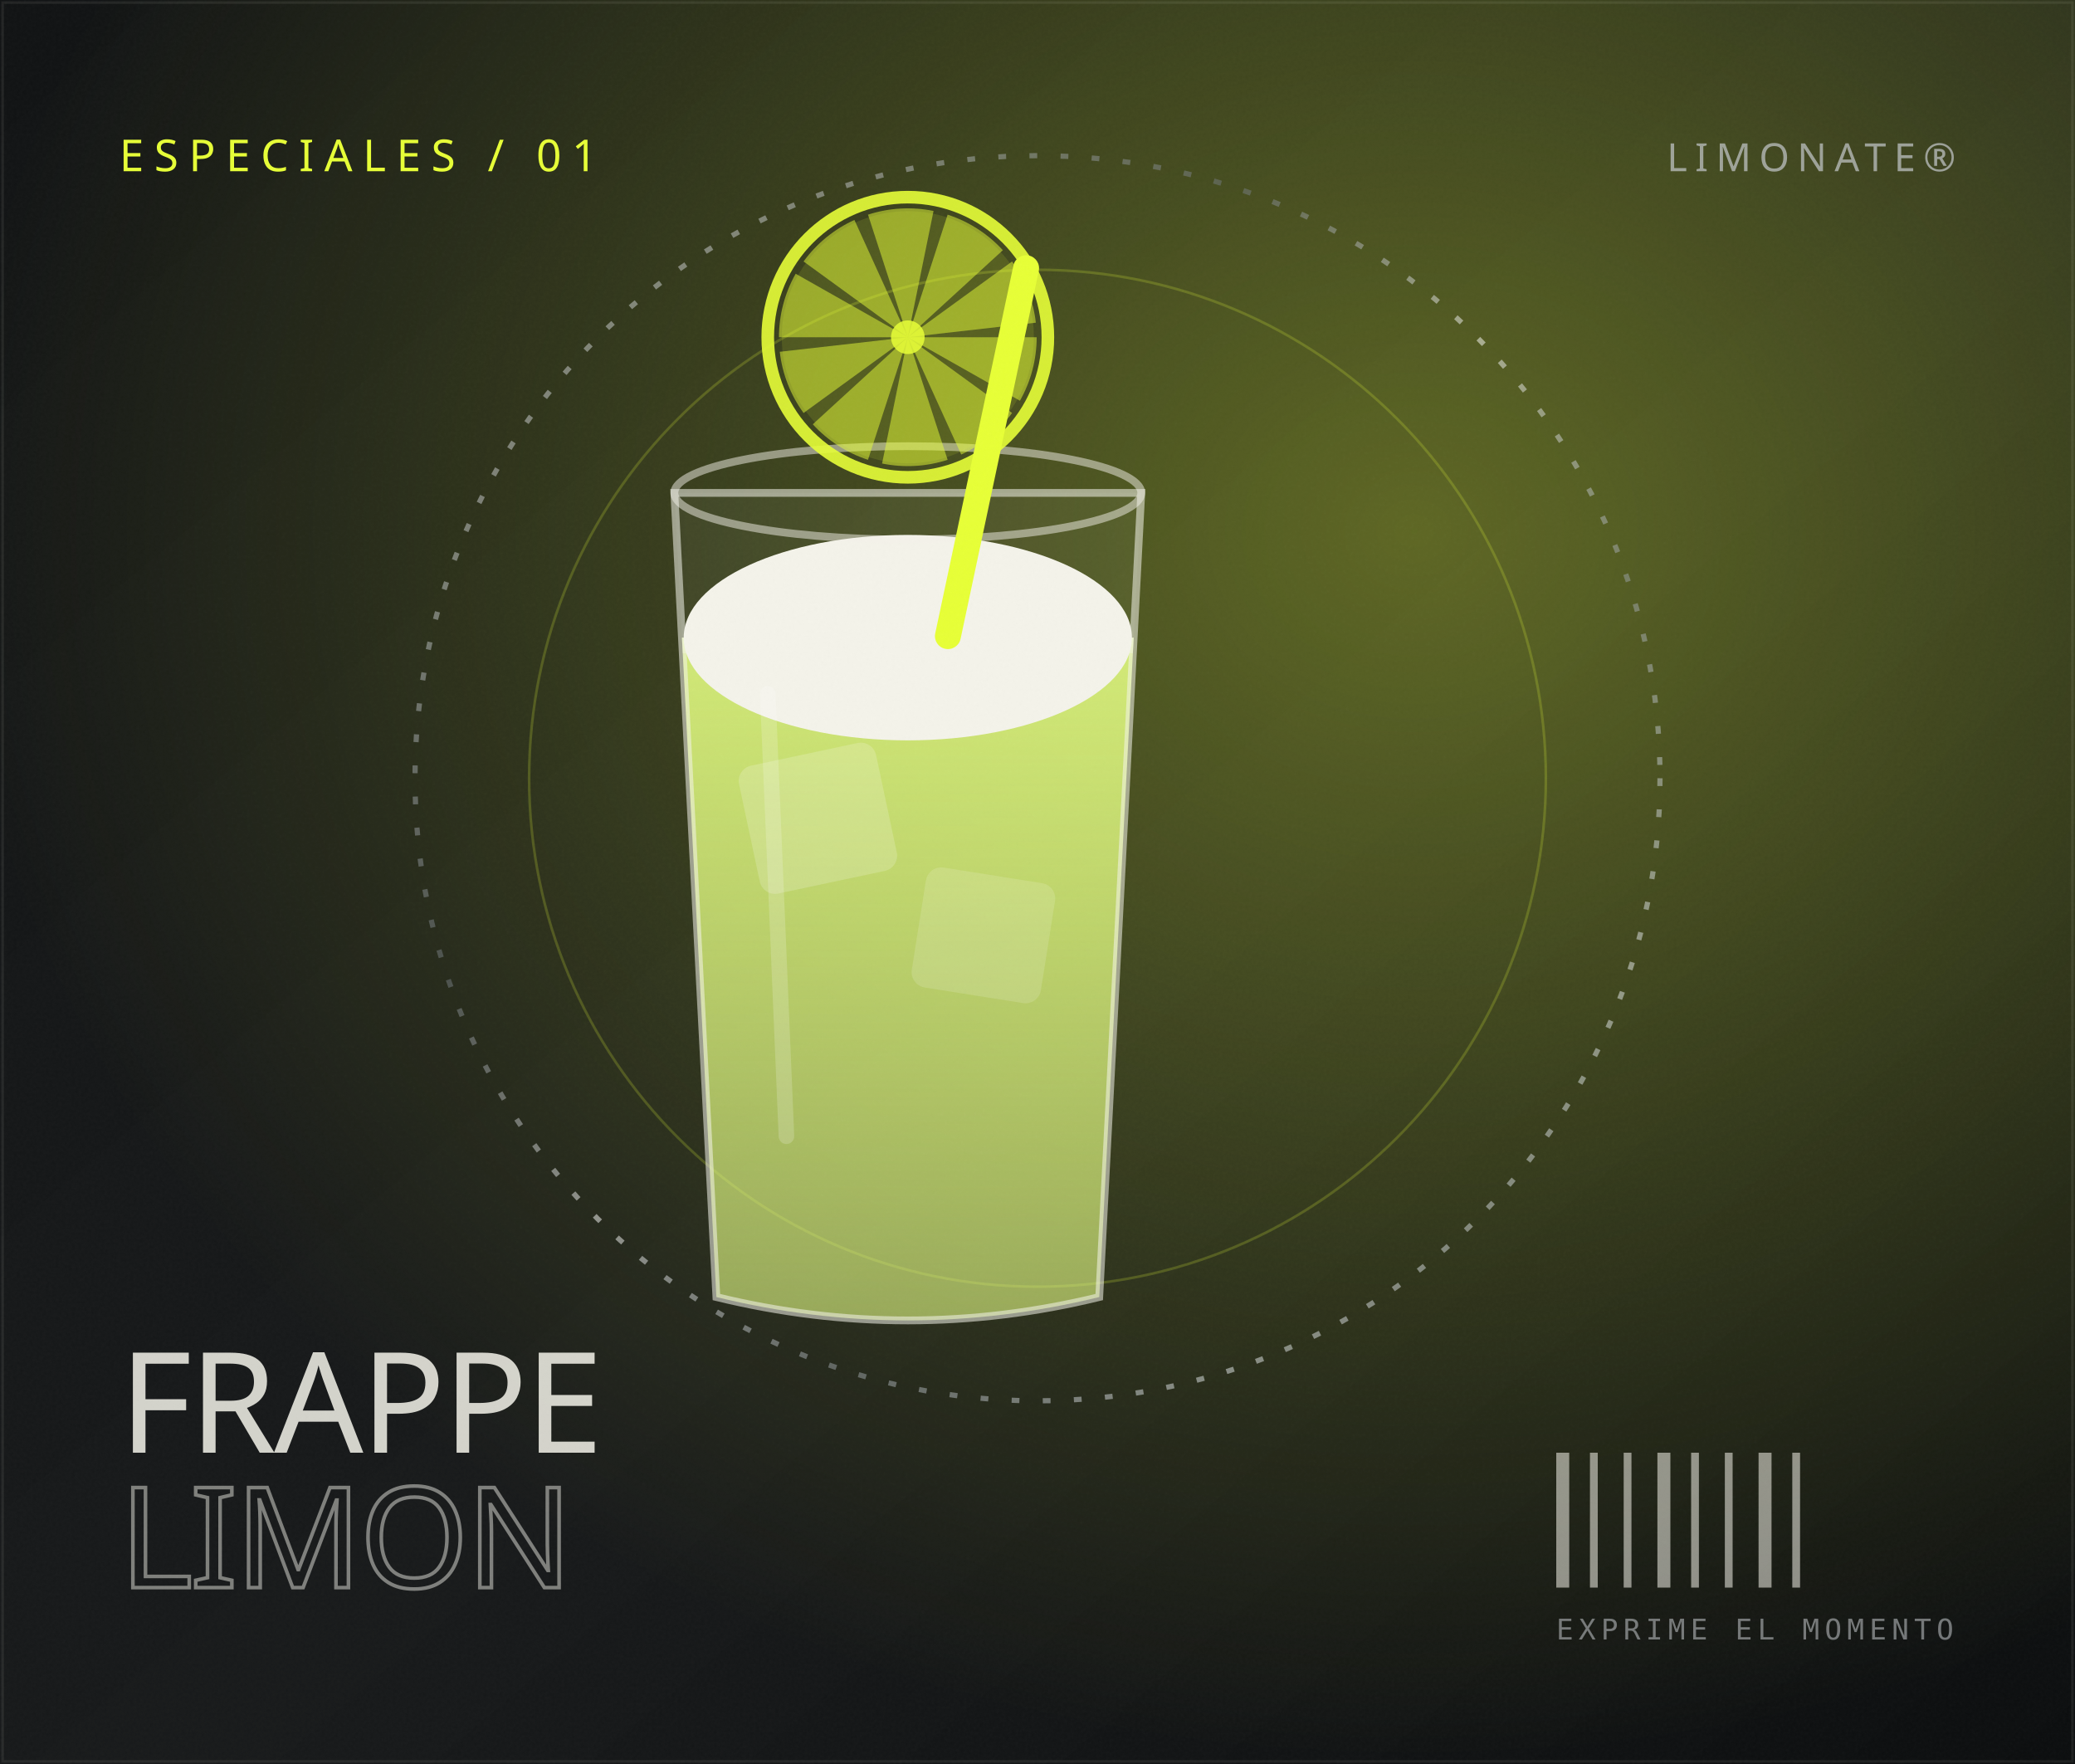
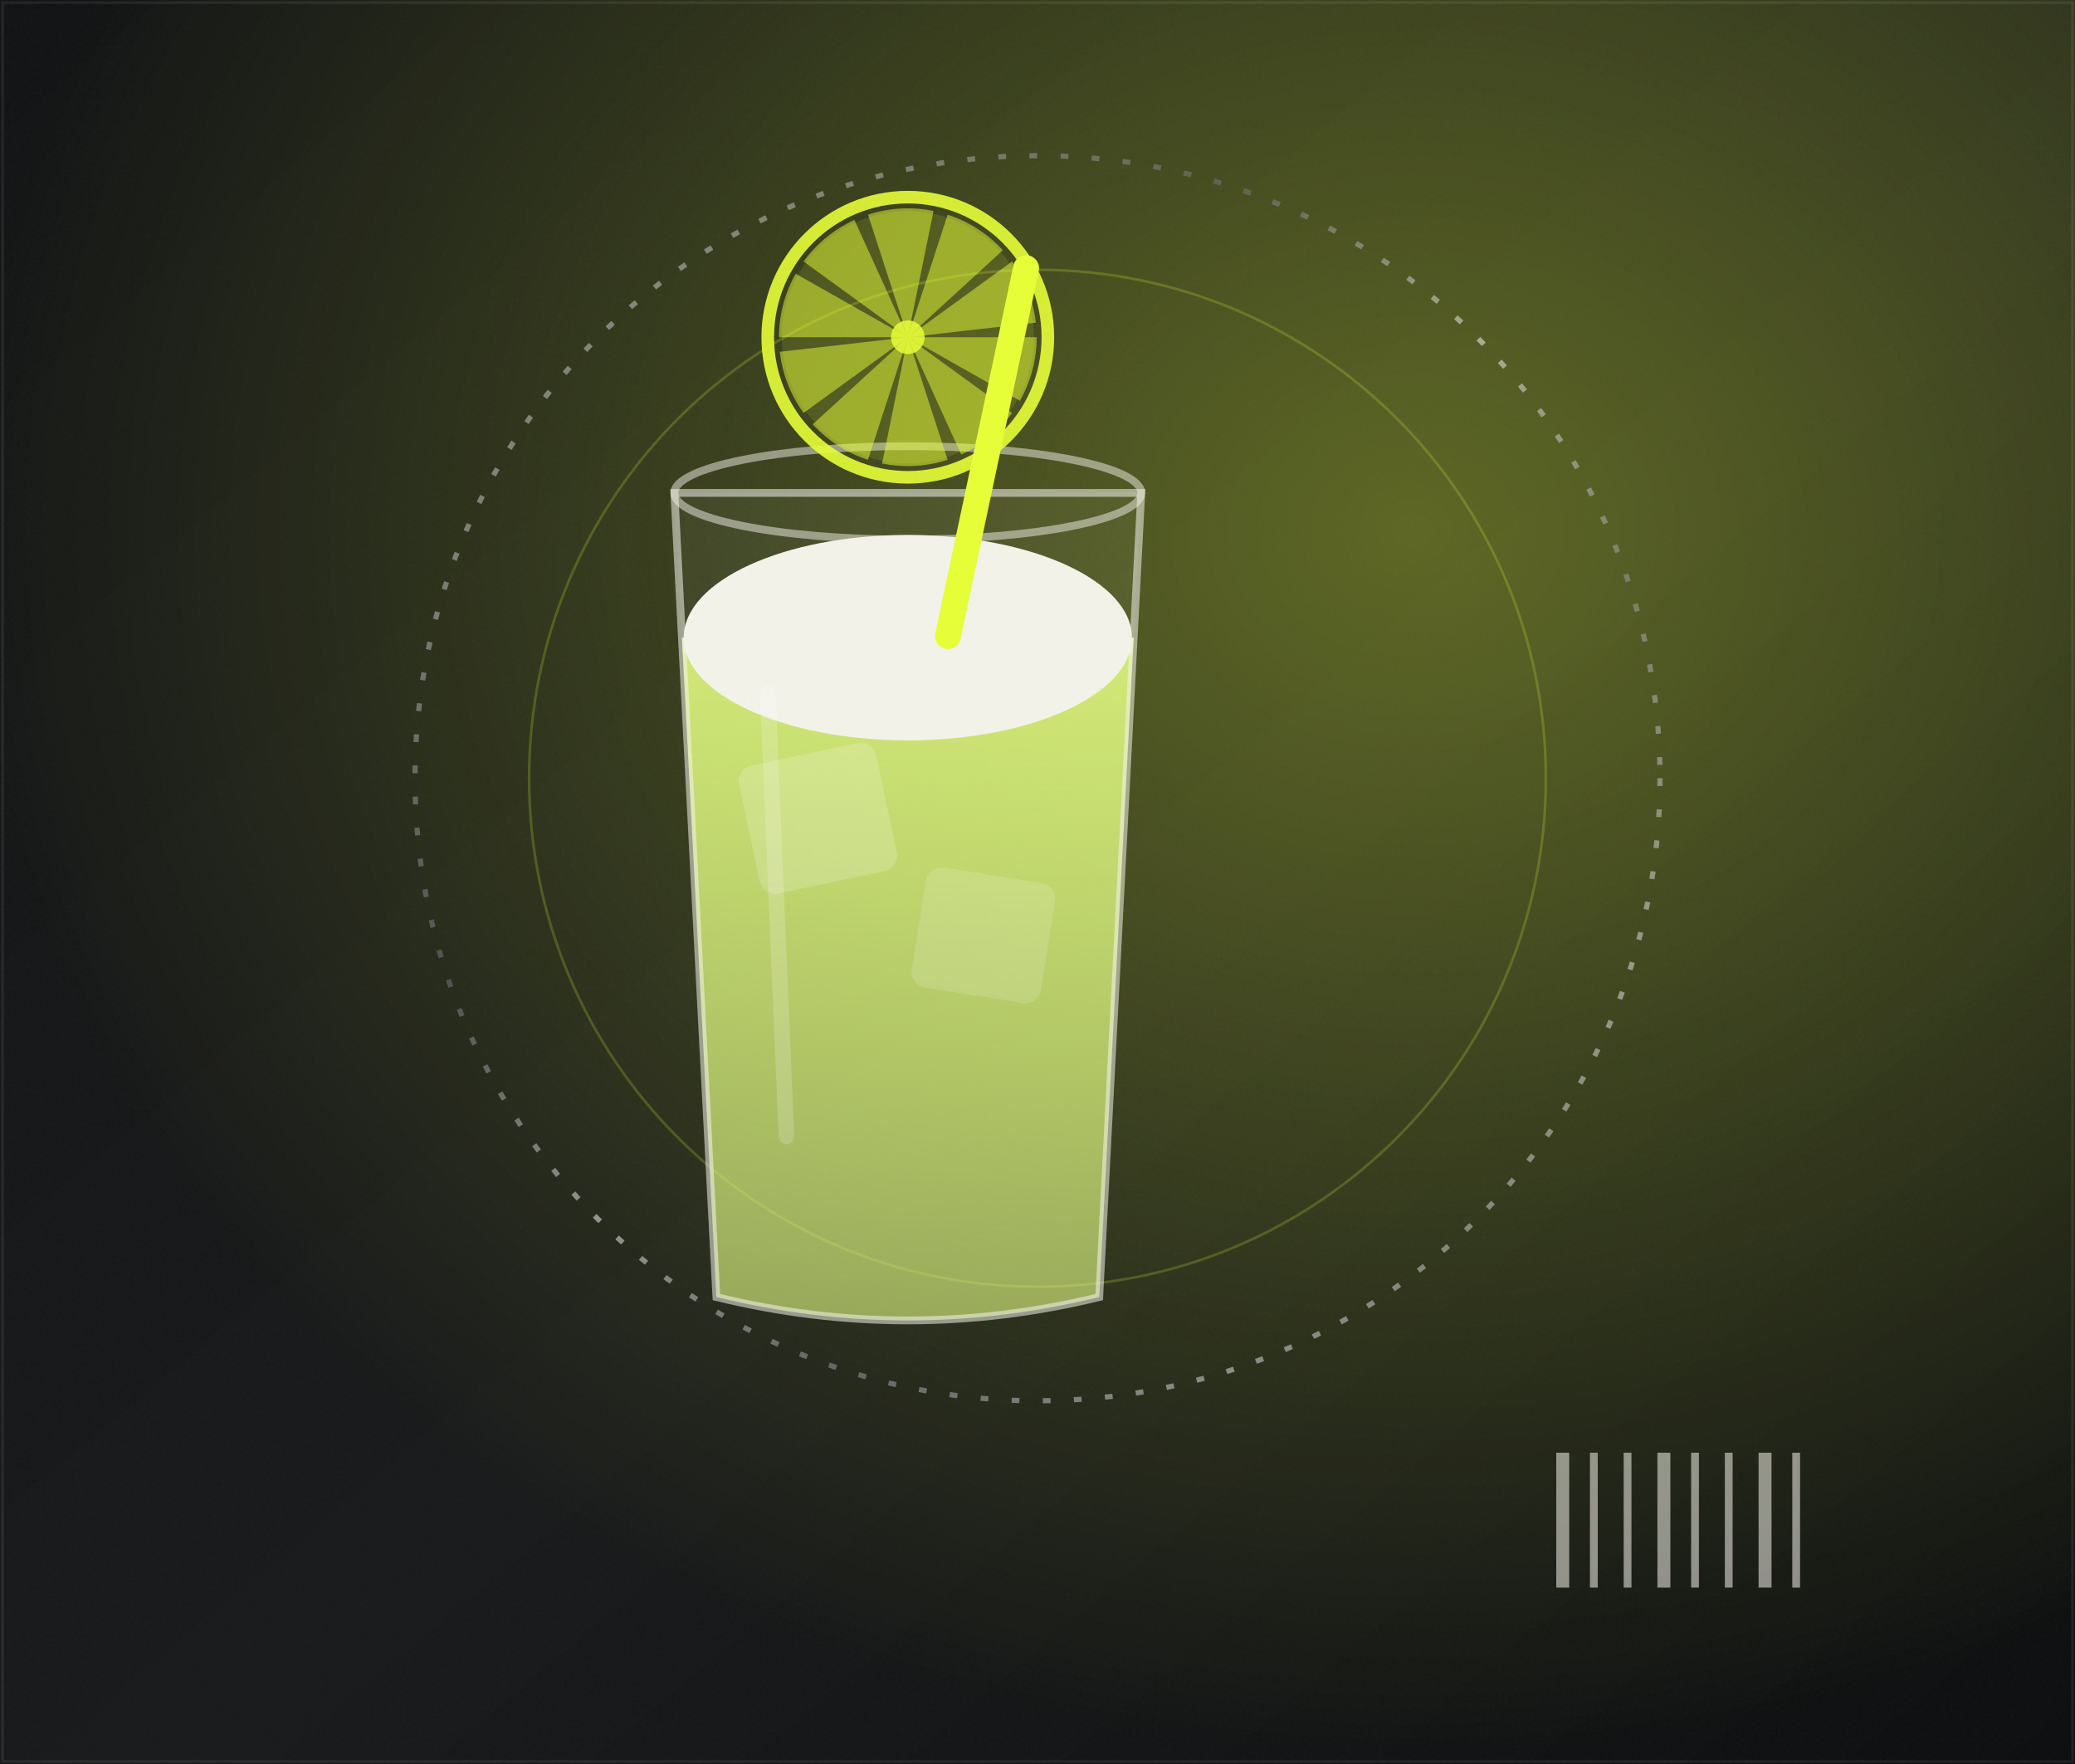
<svg xmlns="http://www.w3.org/2000/svg" viewBox="0 0 800 680" width="800" height="680" role="img" aria-label="FRAPPE LIMON">
  <defs>
    <linearGradient id="chrome" x1="0" y1="0" x2="1" y2="1">
      <stop offset="0" stop-color="#ffffff" />
      <stop offset="0.18" stop-color="#C5C9CC" />
      <stop offset="0.34" stop-color="#6F767C" />
      <stop offset="0.5" stop-color="#FFFFFF" />
      <stop offset="0.66" stop-color="#9AA1A7" />
      <stop offset="0.82" stop-color="#E9EEF1" />
      <stop offset="1" stop-color="#7D848A" />
    </linearGradient>
    <filter id="grain">
      <feTurbulence type="fractalNoise" baseFrequency="0.8" numOctaves="3" result="n" />
      <feColorMatrix in="n" type="saturate" values="0" />
      <feComponentTransfer>
        <feFuncA type="linear" slope="0.06" />
      </feComponentTransfer>
    </filter>
    <radialGradient id="glow" cx="0.68" cy="0.3" r="0.7">
      <stop offset="0" stop-color="#E7FF36" stop-opacity="0.34" />
      <stop offset="1" stop-color="#E7FF36" stop-opacity="0" />
    </radialGradient>
    <linearGradient id="bg" x1="0" y1="0" x2="1" y2="1">
      <stop offset="0" stop-color="#101213" />
      <stop offset="0.55" stop-color="#17191A" />
      <stop offset="1" stop-color="#0B0D0E" />
    </linearGradient>
  </defs>
  <rect width="800" height="680" fill="url(#bg)" />
  <rect width="800" height="680" fill="url(#glow)" />
  <g opacity="0.5">
    <circle cx="400" cy="300" r="240" fill="none" stroke="url(#chrome)" stroke-width="2" stroke-dasharray="3 9" />
    <circle cx="400" cy="300" r="196" fill="none" stroke="#E7FF36" stroke-width="1" opacity="0.4" />
  </g>
-   <text x="46" y="66" fill="#E7FF36" font-family="'Archivo Black','Arial Black',Impact,sans-serif" font-size="17" letter-spacing="4">ESPECIALES / 01</text>
-   <text x="754" y="66" text-anchor="end" fill="#C5C9CC" font-family="'Archivo Black','Arial Black',Impact,sans-serif" font-size="15" letter-spacing="3" opacity="0.7">LIMONATE®</text>
  <g>
    <defs>
      <clipPath id="clip-260-190">
        <path d="M260 190 L276.2 500 Q350 518 423.8 500 L440 190 Z" />
      </clipPath>
      <linearGradient id="liq-clip-260-190" x1="0" y1="0" x2="0" y2="1">
        <stop offset="0" stop-color="#D9F27A" stop-opacity="0.95" />
        <stop offset="1" stop-color="#D9F27A" stop-opacity="0.55" />
      </linearGradient>
    </defs>
    <path d="M260 190 L276.2 500 Q350 518 423.8 500 L440 190 Z" fill="#ffffff" opacity="0.05" />
    <g clip-path="url(#clip-260-190)">
      <rect x="260" y="245.8" width="180" height="310" fill="url(#liq-clip-260-190)" />
      <rect x="288.8" y="283" width="54" height="50.4" rx="6" fill="#ffffff" opacity="0.18" transform="rotate(-12 350 314)" />
      <rect x="353.6" y="332.6" width="50.4" height="46.8" rx="6" fill="#ffffff" opacity="0.14" transform="rotate(9 350 360.5)" />
      <rect x="260" y="245.8" width="180" height="6" fill="#ffffff" opacity="0.35" />
      <ellipse cx="350" cy="245.8" rx="86.4" ry="39.6" fill="#F4F3EA" />
    </g>
    <path d="M260 190 L276.2 500 Q350 518 423.8 500 L440 190 Z" fill="none" stroke="#F4F3EA" stroke-opacity="0.55" stroke-width="3" />
    <ellipse cx="350" cy="190" rx="90" ry="18" fill="none" stroke="#F4F3EA" stroke-opacity="0.5" stroke-width="3" />
    <rect x="371.6" y="90.8" width="10" height="155" rx="5" fill="#E7FF36" transform="rotate(12 350 190)" />
    <path d="M296 267.5 L303.2 438" stroke="#ffffff" stroke-opacity="0.18" stroke-width="6" stroke-linecap="round" />
  </g>
  <g transform="translate(350 130)">
    <g opacity="1">
      <circle cx="0" cy="0" r="54" fill="none" stroke="#E7FF36" stroke-width="4.86" opacity="0.9" />
      <circle cx="0" cy="0" r="48.6" fill="#E7FF36" opacity="0.12" />
      <path d="M0 0 L49.68 0 A49.68 49.68 0 0 1 43.231 24.479 Z" fill="#E7FF36" opacity="0.5" />
      <path d="M0 0 L40.192 29.201 A49.68 49.68 0 0 1 20.586 45.214 Z" fill="#E7FF36" opacity="0.5" />
      <path d="M0 0 L15.352 47.248 A49.68 49.68 0 0 1 -9.922 48.679 Z" fill="#E7FF36" opacity="0.5" />
      <path d="M0 0 L-15.352 47.248 A49.68 49.68 0 0 1 -36.64 33.551 Z" fill="#E7FF36" opacity="0.5" />
      <path d="M0 0 L-40.192 29.201 A49.68 49.68 0 0 1 -49.363 5.607 Z" fill="#E7FF36" opacity="0.5" />
      <path d="M0 0 L-49.68 6.084045298164051e-15 A49.68 49.68 0 0 1 -43.231 -24.479 Z" fill="#E7FF36" opacity="0.5" />
      <path d="M0 0 L-40.192 -29.201 A49.68 49.68 0 0 1 -20.586 -45.214 Z" fill="#E7FF36" opacity="0.5" />
      <path d="M0 0 L-15.352 -47.248 A49.68 49.68 0 0 1 9.922 -48.679 Z" fill="#E7FF36" opacity="0.5" />
      <path d="M0 0 L15.352 -47.248 A49.68 49.68 0 0 1 36.64 -33.551 Z" fill="#E7FF36" opacity="0.5" />
      <path d="M0 0 L40.192 -29.201 A49.68 49.68 0 0 1 49.363 -5.607 Z" fill="#E7FF36" opacity="0.5" />
      <circle cx="0" cy="0" r="6.48" fill="#E7FF36" opacity="0.85" />
    </g>
  </g>
  <g opacity="0.85">
-     <text x="46" y="560" fill="#F4F3EA" font-family="'Archivo Black','Arial Black',Impact,sans-serif" font-size="54" letter-spacing="-1">FRAPPE</text>
-     <text x="46" y="612" fill="none" stroke="#F4F3EA" stroke-opacity="0.55" stroke-width="1.4" font-family="'Archivo Black','Arial Black',Impact,sans-serif" font-size="54" letter-spacing="-1">LIMON</text>
-   </g>
+     </g>
  <g transform="translate(600 560)" opacity="0.55">
    <rect x="0" y="0" width="5" height="52" fill="#F4F3EA" />
    <rect x="13" y="0" width="3" height="52" fill="#F4F3EA" />
    <rect x="26" y="0" width="3" height="52" fill="#F4F3EA" />
    <rect x="39" y="0" width="5" height="52" fill="#F4F3EA" />
    <rect x="52" y="0" width="3" height="52" fill="#F4F3EA" />
    <rect x="65" y="0" width="3" height="52" fill="#F4F3EA" />
    <rect x="78" y="0" width="5" height="52" fill="#F4F3EA" />
    <rect x="91" y="0" width="3" height="52" fill="#F4F3EA" />
-     <text x="0" y="72" fill="#C5C9CC" font-family="monospace" font-size="11" letter-spacing="2">EXPRIME EL MOMENTO</text>
  </g>
  <rect width="800" height="680" filter="url(#grain)" opacity="0.5" />
  <rect x="1" y="1" width="798" height="678" fill="none" stroke="#F4F3EA" stroke-opacity="0.08" />
</svg>
